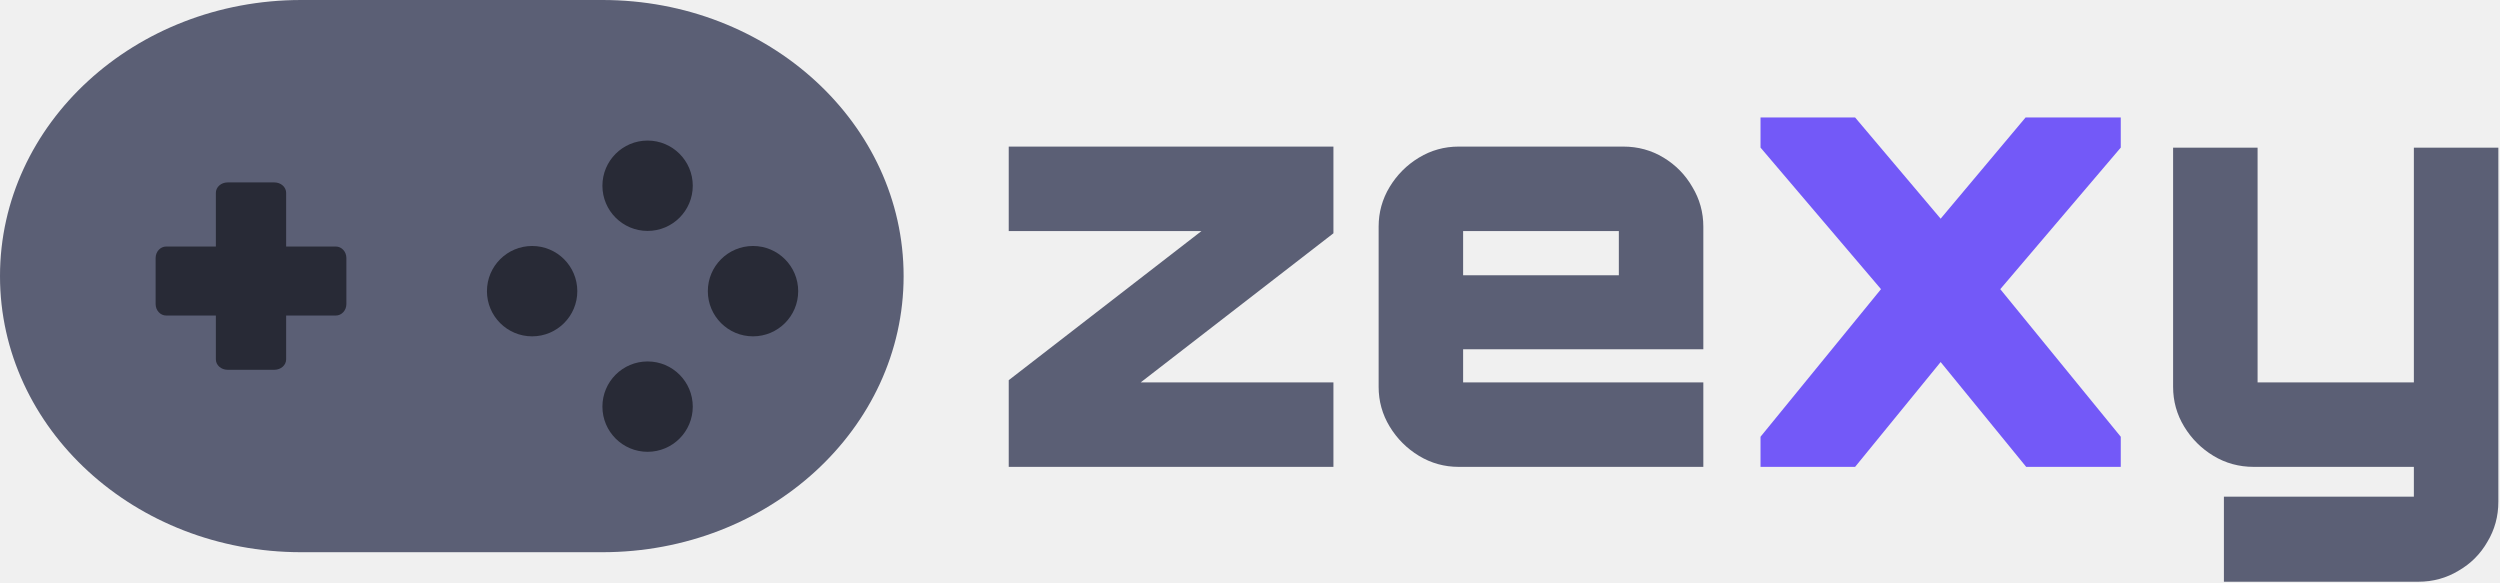
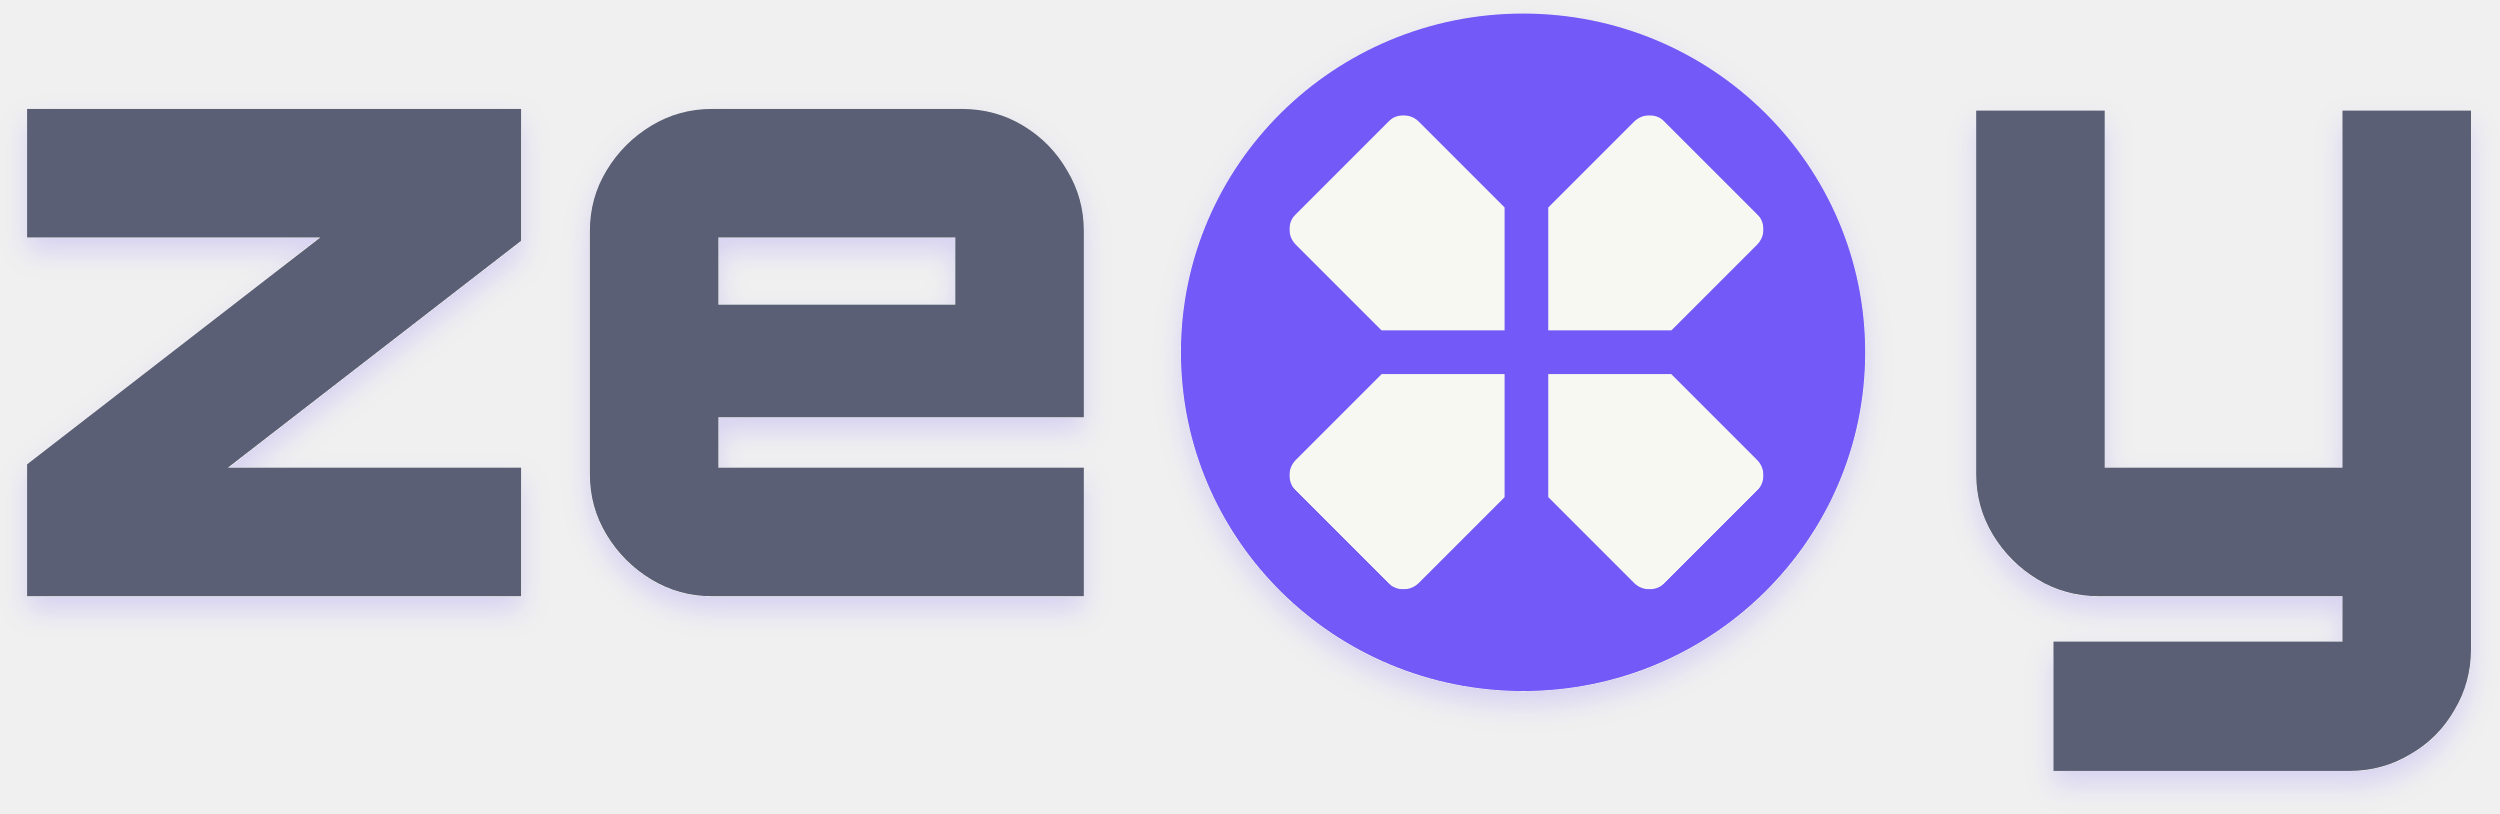
- <svg xmlns="http://www.w3.org/2000/svg" width="498" height="116" viewBox="0 0 498 116" fill="none">
-   <g clip-path="url(#clip0_13_2)">
-     <path d="M120 0H60C26.863 0 0 24.624 0 55C0 85.376 26.863 110 60 110H120C153.137 110 180 85.376 180 55C180 24.624 153.137 0 120 0Z" fill="#5B5F75" />
-     <path d="M66.889 49.107H33.111C31.945 49.107 31 50.133 31 51.399V60.566C31 61.831 31.945 62.857 33.111 62.857H66.889C68.055 62.857 69 61.831 69 60.566V51.399C69 50.133 68.055 49.107 66.889 49.107Z" fill="#282A36" />
-     <path d="M54.667 36.339H45.333C44.045 36.339 43 37.267 43 38.413V71.587C43 72.732 44.045 73.661 45.333 73.661H54.667C55.955 73.661 57 72.732 57 71.587V38.413C57 37.267 55.955 36.339 54.667 36.339Z" fill="#282A36" />
-     <path d="M129 46C133.971 46 138 41.971 138 37C138 32.029 133.971 28 129 28C124.029 28 120 32.029 120 37C120 41.971 124.029 46 129 46Z" fill="#282A36" />
-     <path d="M150 67C154.971 67 159 62.971 159 58C159 53.029 154.971 49 150 49C145.029 49 141 53.029 141 58C141 62.971 145.029 67 150 67Z" fill="#282A36" />
-     <path d="M129 90C133.971 90 138 85.971 138 81C138 76.029 133.971 72 129 72C124.029 72 120 76.029 120 81C120 85.971 124.029 90 129 90Z" fill="#282A36" />
-     <path d="M106 67C110.971 67 115 62.971 115 58C115 53.029 110.971 49 106 49C101.029 49 97 53.029 97 58C97 62.971 101.029 67 106 67Z" fill="#282A36" />
-     <path d="M200.94 93V75.73L239.33 46.03H200.94V29.2H265.62V46.47L227.23 76.17H265.62V93H200.94ZM290.574 93C287.714 93 285.074 92.267 282.654 90.8C280.234 89.333 278.29 87.39 276.824 84.97C275.357 82.55 274.624 79.91 274.624 77.05V45.15C274.624 42.29 275.357 39.65 276.824 37.23C278.29 34.81 280.234 32.867 282.654 31.4C285.074 29.933 287.714 29.2 290.574 29.2H323.354C326.287 29.2 328.964 29.933 331.384 31.4C333.804 32.867 335.71 34.81 337.104 37.23C338.57 39.65 339.304 42.29 339.304 45.15V69.57H291.454V76.17H339.304V93H290.574ZM291.454 54.83H322.474V46.03H291.454V54.83ZM443.002 115.88V98.94H480.842V93H448.942C446.008 93 443.332 92.267 440.912 90.8C438.492 89.333 436.548 87.39 435.082 84.97C433.615 82.55 432.882 79.91 432.882 77.05V29.42H449.712V76.17H480.842V29.42H497.672V99.93C497.672 102.863 496.938 105.54 495.472 107.96C494.078 110.38 492.172 112.287 489.752 113.68C487.332 115.147 484.655 115.88 481.722 115.88H443.002Z" fill="#5B5F75" />
-     <path d="M350.696 93V87L374.696 57.6L350.696 29.4V23.4H369.536L386.576 43.56L403.496 23.4H422.456V29.4L398.456 57.6L422.456 87V93H403.616L386.576 72.12L369.536 93H350.696Z" fill="#7359F8" />
+ <svg xmlns="http://www.w3.org/2000/svg" width="369" height="120" viewBox="0 0 369 120" fill="none">
+   <g filter="url(#filter0_d_19_204)">
+     <path d="M224.804 102C252.694 102 275.304 79.614 275.304 52C275.304 24.386 252.694 2 224.804 2C196.913 2 174.304 24.386 174.304 52C174.304 79.614 196.913 102 224.804 102Z" fill="#7359F8" />
+     <mask id="mask0_19_204" style="mask-type:luminance" maskUnits="userSpaceOnUse" x="190" y="17" width="33" height="32">
+       <path d="M190.304 17H222.114V48.81H190.304V17Z" fill="white" />
+     </mask>
+     <g mask="url(#mask0_19_204)">
+       <mask id="mask1_19_204" style="mask-type:luminance" maskUnits="userSpaceOnUse" x="170" y="-3" width="110" height="110">
+         <path d="M225.304 -2.469L279.78 52.007L225.304 106.483L170.827 52.007L225.304 -2.469Z" fill="white" />
+       </mask>
+       <g mask="url(#mask1_19_204)">
+         <mask id="mask2_19_204" style="mask-type:luminance" maskUnits="userSpaceOnUse" x="170" y="-3" width="110" height="110">
+           <path d="M225.304 -2.469L279.78 52.007L225.304 106.483L170.827 52.007L225.304 -2.469Z" fill="white" />
+         </mask>
+         <g mask="url(#mask2_19_204)">
+           <path d="M222.094 48.79V30.635L209.416 17.957C208.169 16.709 206.126 16.709 204.878 17.957L191.26 31.574C190.012 32.822 190.013 34.865 191.26 36.113L203.938 48.79H222.094Z" fill="#F8F8F2" />
+         </g>
+       </g>
+     </g>
+     <mask id="mask3_19_204" style="mask-type:luminance" maskUnits="userSpaceOnUse" x="228" y="17" width="33" height="32">
+       <path d="M228.494 17H260.304V48.81H228.494V17Z" fill="white" />
+     </mask>
+     <g mask="url(#mask3_19_204)">
+       <mask id="mask4_19_204" style="mask-type:luminance" maskUnits="userSpaceOnUse" x="170" y="-3" width="110" height="110">
+         <path d="M225.304 -2.469L279.78 52.007L225.304 106.483L170.827 52.007L225.304 -2.469Z" fill="white" />
+       </mask>
+       <g mask="url(#mask4_19_204)">
+         <mask id="mask5_19_204" style="mask-type:luminance" maskUnits="userSpaceOnUse" x="170" y="-3" width="110" height="110">
+           <path d="M225.304 -2.469L279.78 52.007L225.304 106.483L170.827 52.007L225.304 -2.469Z" fill="white" />
+         </mask>
+         <g mask="url(#mask5_19_204)">
+           <path d="M228.514 48.79H246.67L259.348 36.113C260.595 34.865 260.596 32.822 259.348 31.574L245.73 17.957C244.482 16.709 242.439 16.709 241.192 17.957L228.514 30.635V48.79Z" fill="#F8F8F2" />
+         </g>
+       </g>
+     </g>
+     <mask id="mask6_19_204" style="mask-type:luminance" maskUnits="userSpaceOnUse" x="228" y="55" width="33" height="32">
+       <path d="M228.494 55.19H260.304V87H228.494V55.19Z" fill="white" />
+     </mask>
+     <g mask="url(#mask6_19_204)">
+       <mask id="mask7_19_204" style="mask-type:luminance" maskUnits="userSpaceOnUse" x="170" y="-3" width="110" height="110">
+         <path d="M225.304 -2.469L279.78 52.007L225.304 106.483L170.827 52.007L225.304 -2.469Z" fill="white" />
+       </mask>
+       <g mask="url(#mask7_19_204)">
+         <mask id="mask8_19_204" style="mask-type:luminance" maskUnits="userSpaceOnUse" x="170" y="-3" width="110" height="110">
+           <path d="M225.304 -2.469L279.78 52.007L225.304 106.483L170.827 52.007L225.304 -2.469Z" fill="white" />
+         </mask>
+         <g mask="url(#mask8_19_204)">
+           <path d="M259.348 67.888L246.67 55.21H228.514V73.366L241.192 86.043C242.439 87.291 244.482 87.292 245.73 86.043L259.348 72.426C260.596 71.178 260.595 69.135 259.348 67.888Z" fill="#F8F8F2" />
+         </g>
+       </g>
+     </g>
+     <mask id="mask9_19_204" style="mask-type:luminance" maskUnits="userSpaceOnUse" x="190" y="55" width="33" height="32">
+       <path d="M190.304 55.19H222.114V87H190.304V55.19Z" fill="white" />
+     </mask>
+     <g mask="url(#mask9_19_204)">
+       <mask id="mask10_19_204" style="mask-type:luminance" maskUnits="userSpaceOnUse" x="170" y="-3" width="110" height="110">
+         <path d="M225.304 -2.469L279.78 52.007L225.304 106.483L170.827 52.007L225.304 -2.469Z" fill="white" />
+       </mask>
+       <g mask="url(#mask10_19_204)">
+         <mask id="mask11_19_204" style="mask-type:luminance" maskUnits="userSpaceOnUse" x="170" y="-3" width="110" height="110">
+           <path d="M225.304 -2.469L279.78 52.007L225.304 106.483L170.827 52.007L225.304 -2.469Z" fill="white" />
+         </mask>
+         <g mask="url(#mask11_19_204)">
+           <path d="M222.094 55.21H203.938L191.26 67.888C190.013 69.135 190.012 71.178 191.26 72.426L204.878 86.043C206.126 87.292 208.169 87.291 209.416 86.043L222.094 73.366V55.21Z" fill="#F8F8F2" />
+         </g>
+       </g>
+     </g>
+     <path d="M4 88V68.532L47.276 35.052H4V16.08H76.912V35.548L33.636 69.028H76.912V88H4ZM105.042 88C101.818 88 98.842 87.173 96.114 85.52C93.386 83.867 91.195 81.676 89.542 78.948C87.888 76.22 87.062 73.244 87.062 70.02V34.06C87.062 30.836 87.888 27.86 89.542 25.132C91.195 22.404 93.386 20.213 96.114 18.56C98.842 16.907 101.818 16.08 105.042 16.08H141.994C145.3 16.08 148.318 16.907 151.046 18.56C153.774 20.213 155.923 22.404 157.494 25.132C159.147 27.86 159.974 30.836 159.974 34.06V61.588H106.034V69.028H159.974V88H105.042ZM106.034 44.972H141.002V35.052H106.034V44.972ZM303.092 113.792V94.696H345.748V88H309.788C306.481 88 303.464 87.173 300.736 85.52C298.008 83.867 295.817 81.676 294.164 78.948C292.511 76.22 291.684 73.244 291.684 70.02V16.328H310.656V69.028H345.748V16.328H364.72V95.812C364.72 99.119 363.893 102.136 362.24 104.864C360.669 107.592 358.52 109.741 355.792 111.312C353.064 112.965 350.047 113.792 346.74 113.792H303.092Z" fill="#5B5F75" />
  </g>
  <defs>
-     <clipPath id="clip0_13_2">
-       <rect width="498" height="116" fill="white" />
-     </clipPath>
+     <filter id="filter0_d_19_204" x="0" y="0" width="368.72" height="119.792" filterUnits="userSpaceOnUse" color-interpolation-filters="sRGB">
+       <feFlood flood-opacity="0" result="BackgroundImageFix" />
+       <feColorMatrix in="SourceAlpha" type="matrix" values="0 0 0 0 0 0 0 0 0 0 0 0 0 0 0 0 0 0 127 0" result="hardAlpha" />
+       <feOffset dy="2" />
+       <feGaussianBlur stdDeviation="2" />
+       <feComposite in2="hardAlpha" operator="out" />
+       <feColorMatrix type="matrix" values="0 0 0 0 0.451 0 0 0 0 0.349 0 0 0 0 0.973 0 0 0 0.2 0" />
+       <feBlend mode="normal" in2="BackgroundImageFix" result="effect1_dropShadow_19_204" />
+       <feBlend mode="normal" in="SourceGraphic" in2="effect1_dropShadow_19_204" result="shape" />
+     </filter>
  </defs>
</svg>
